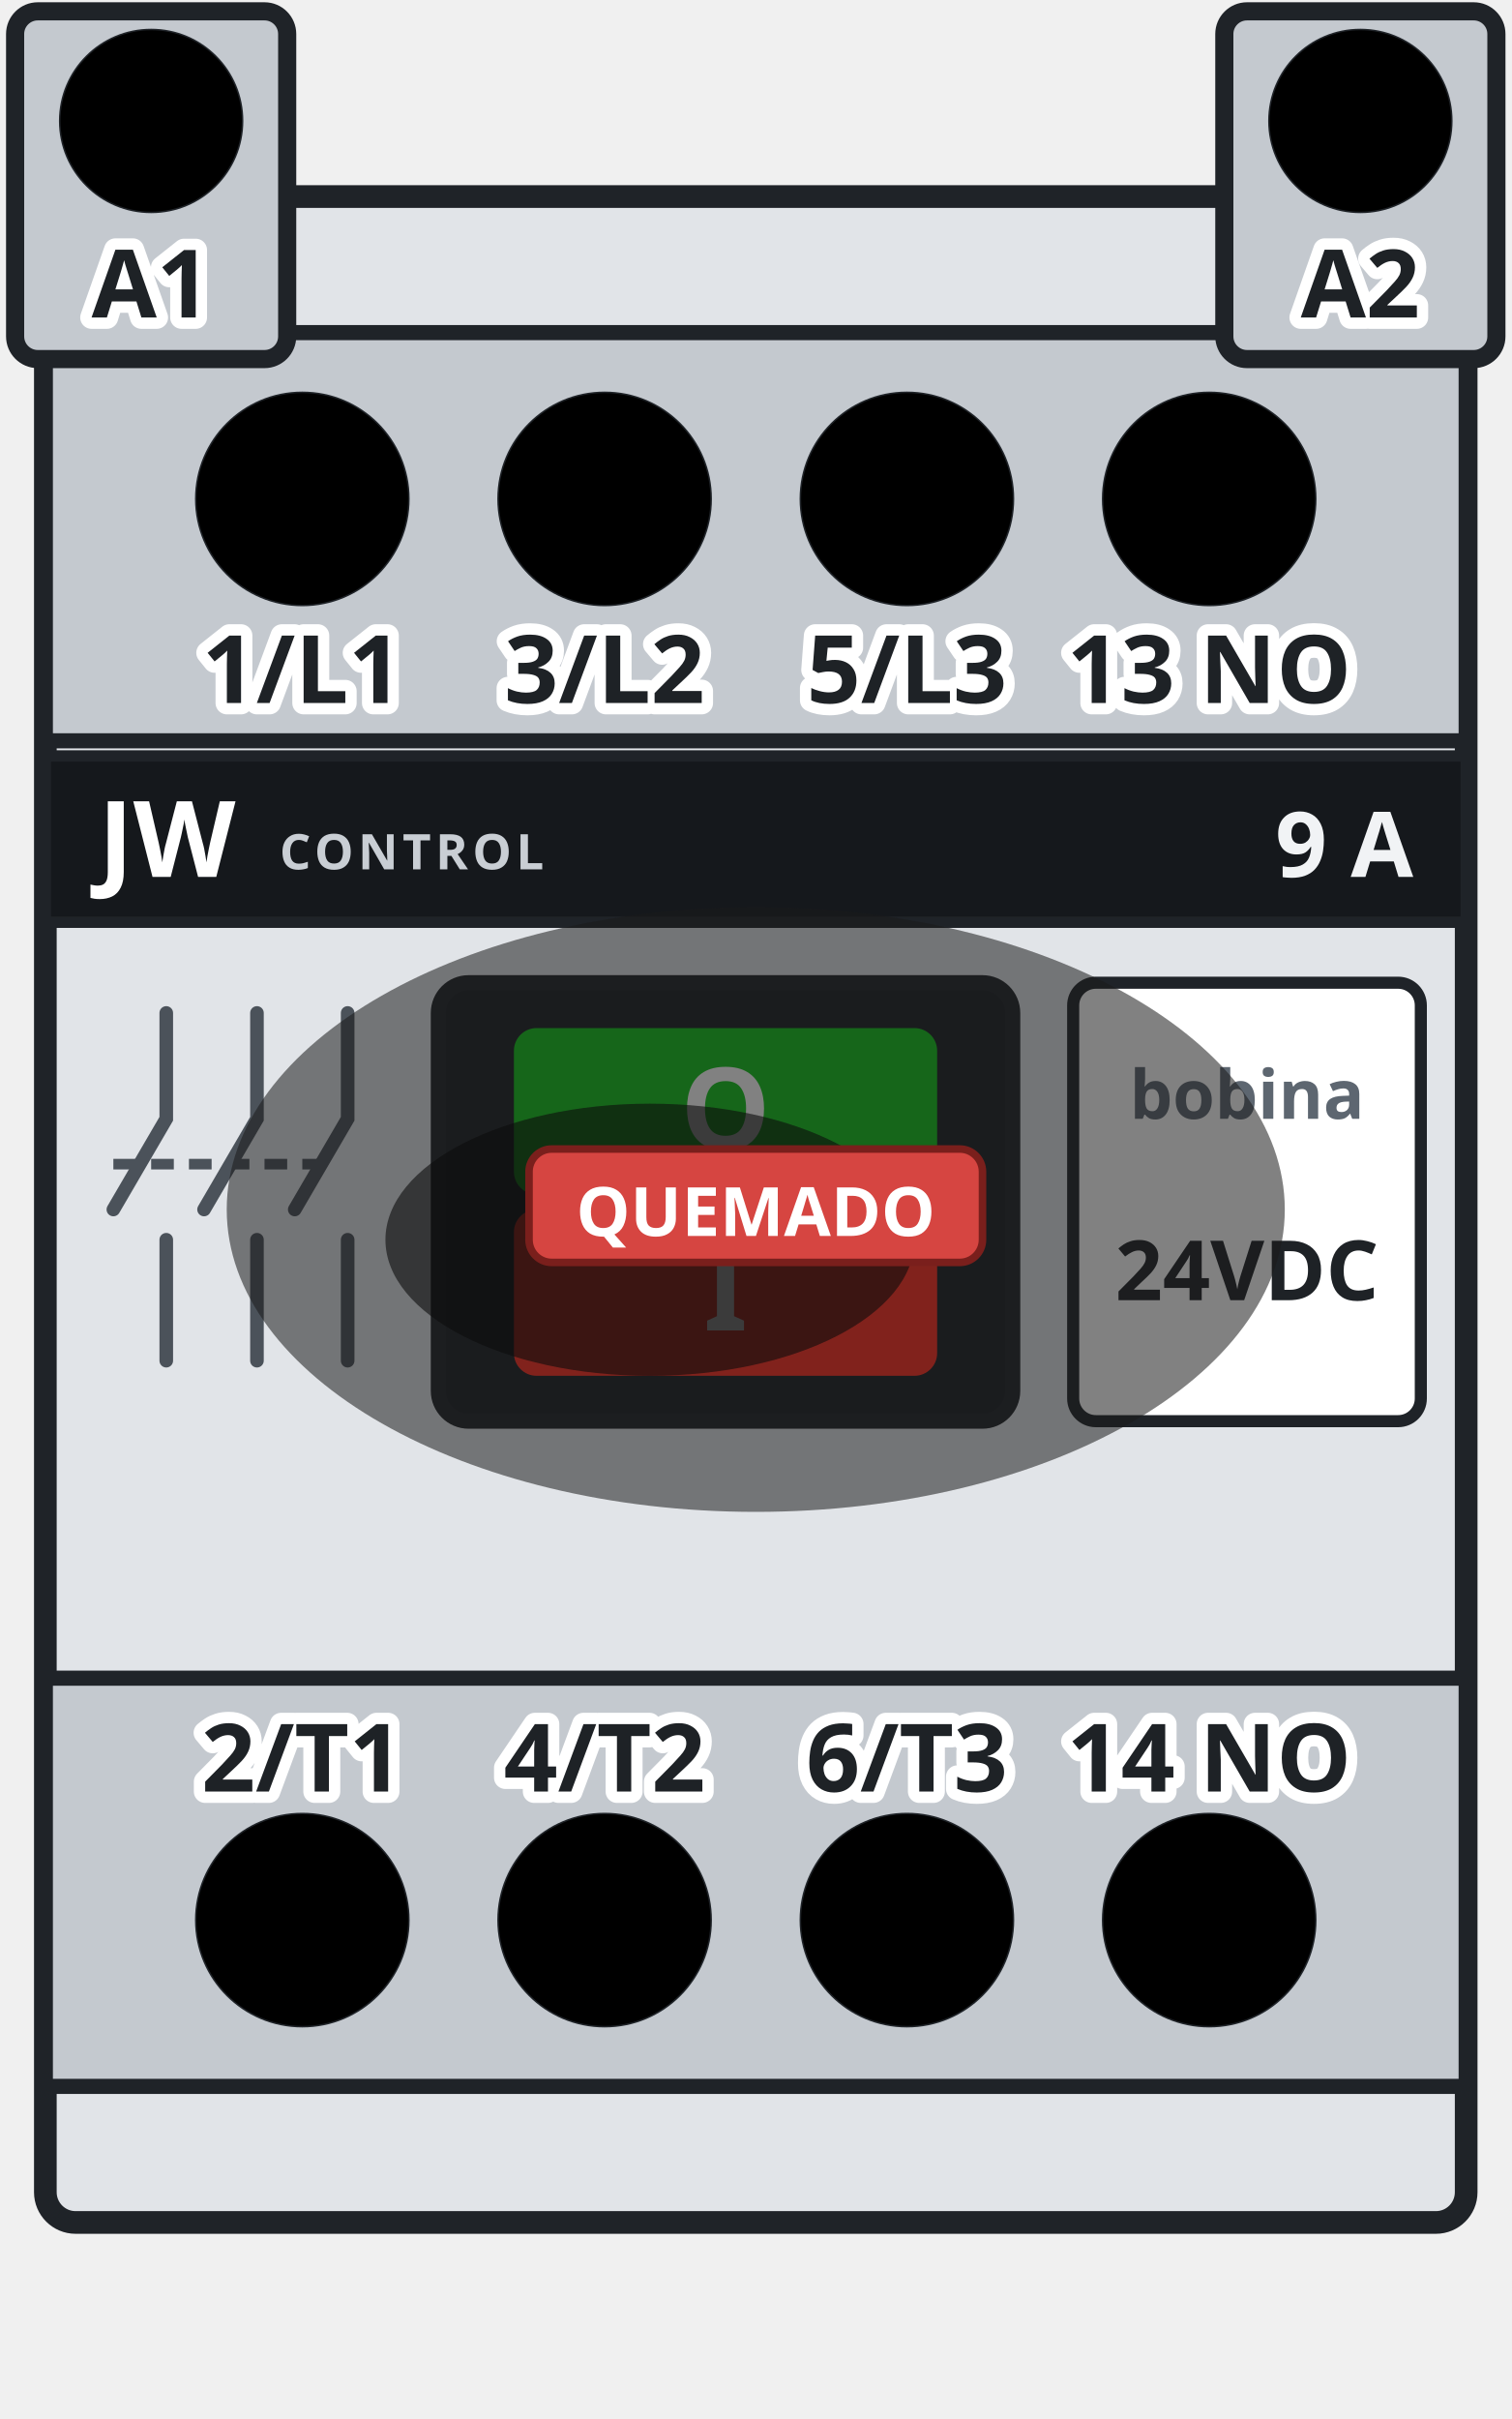
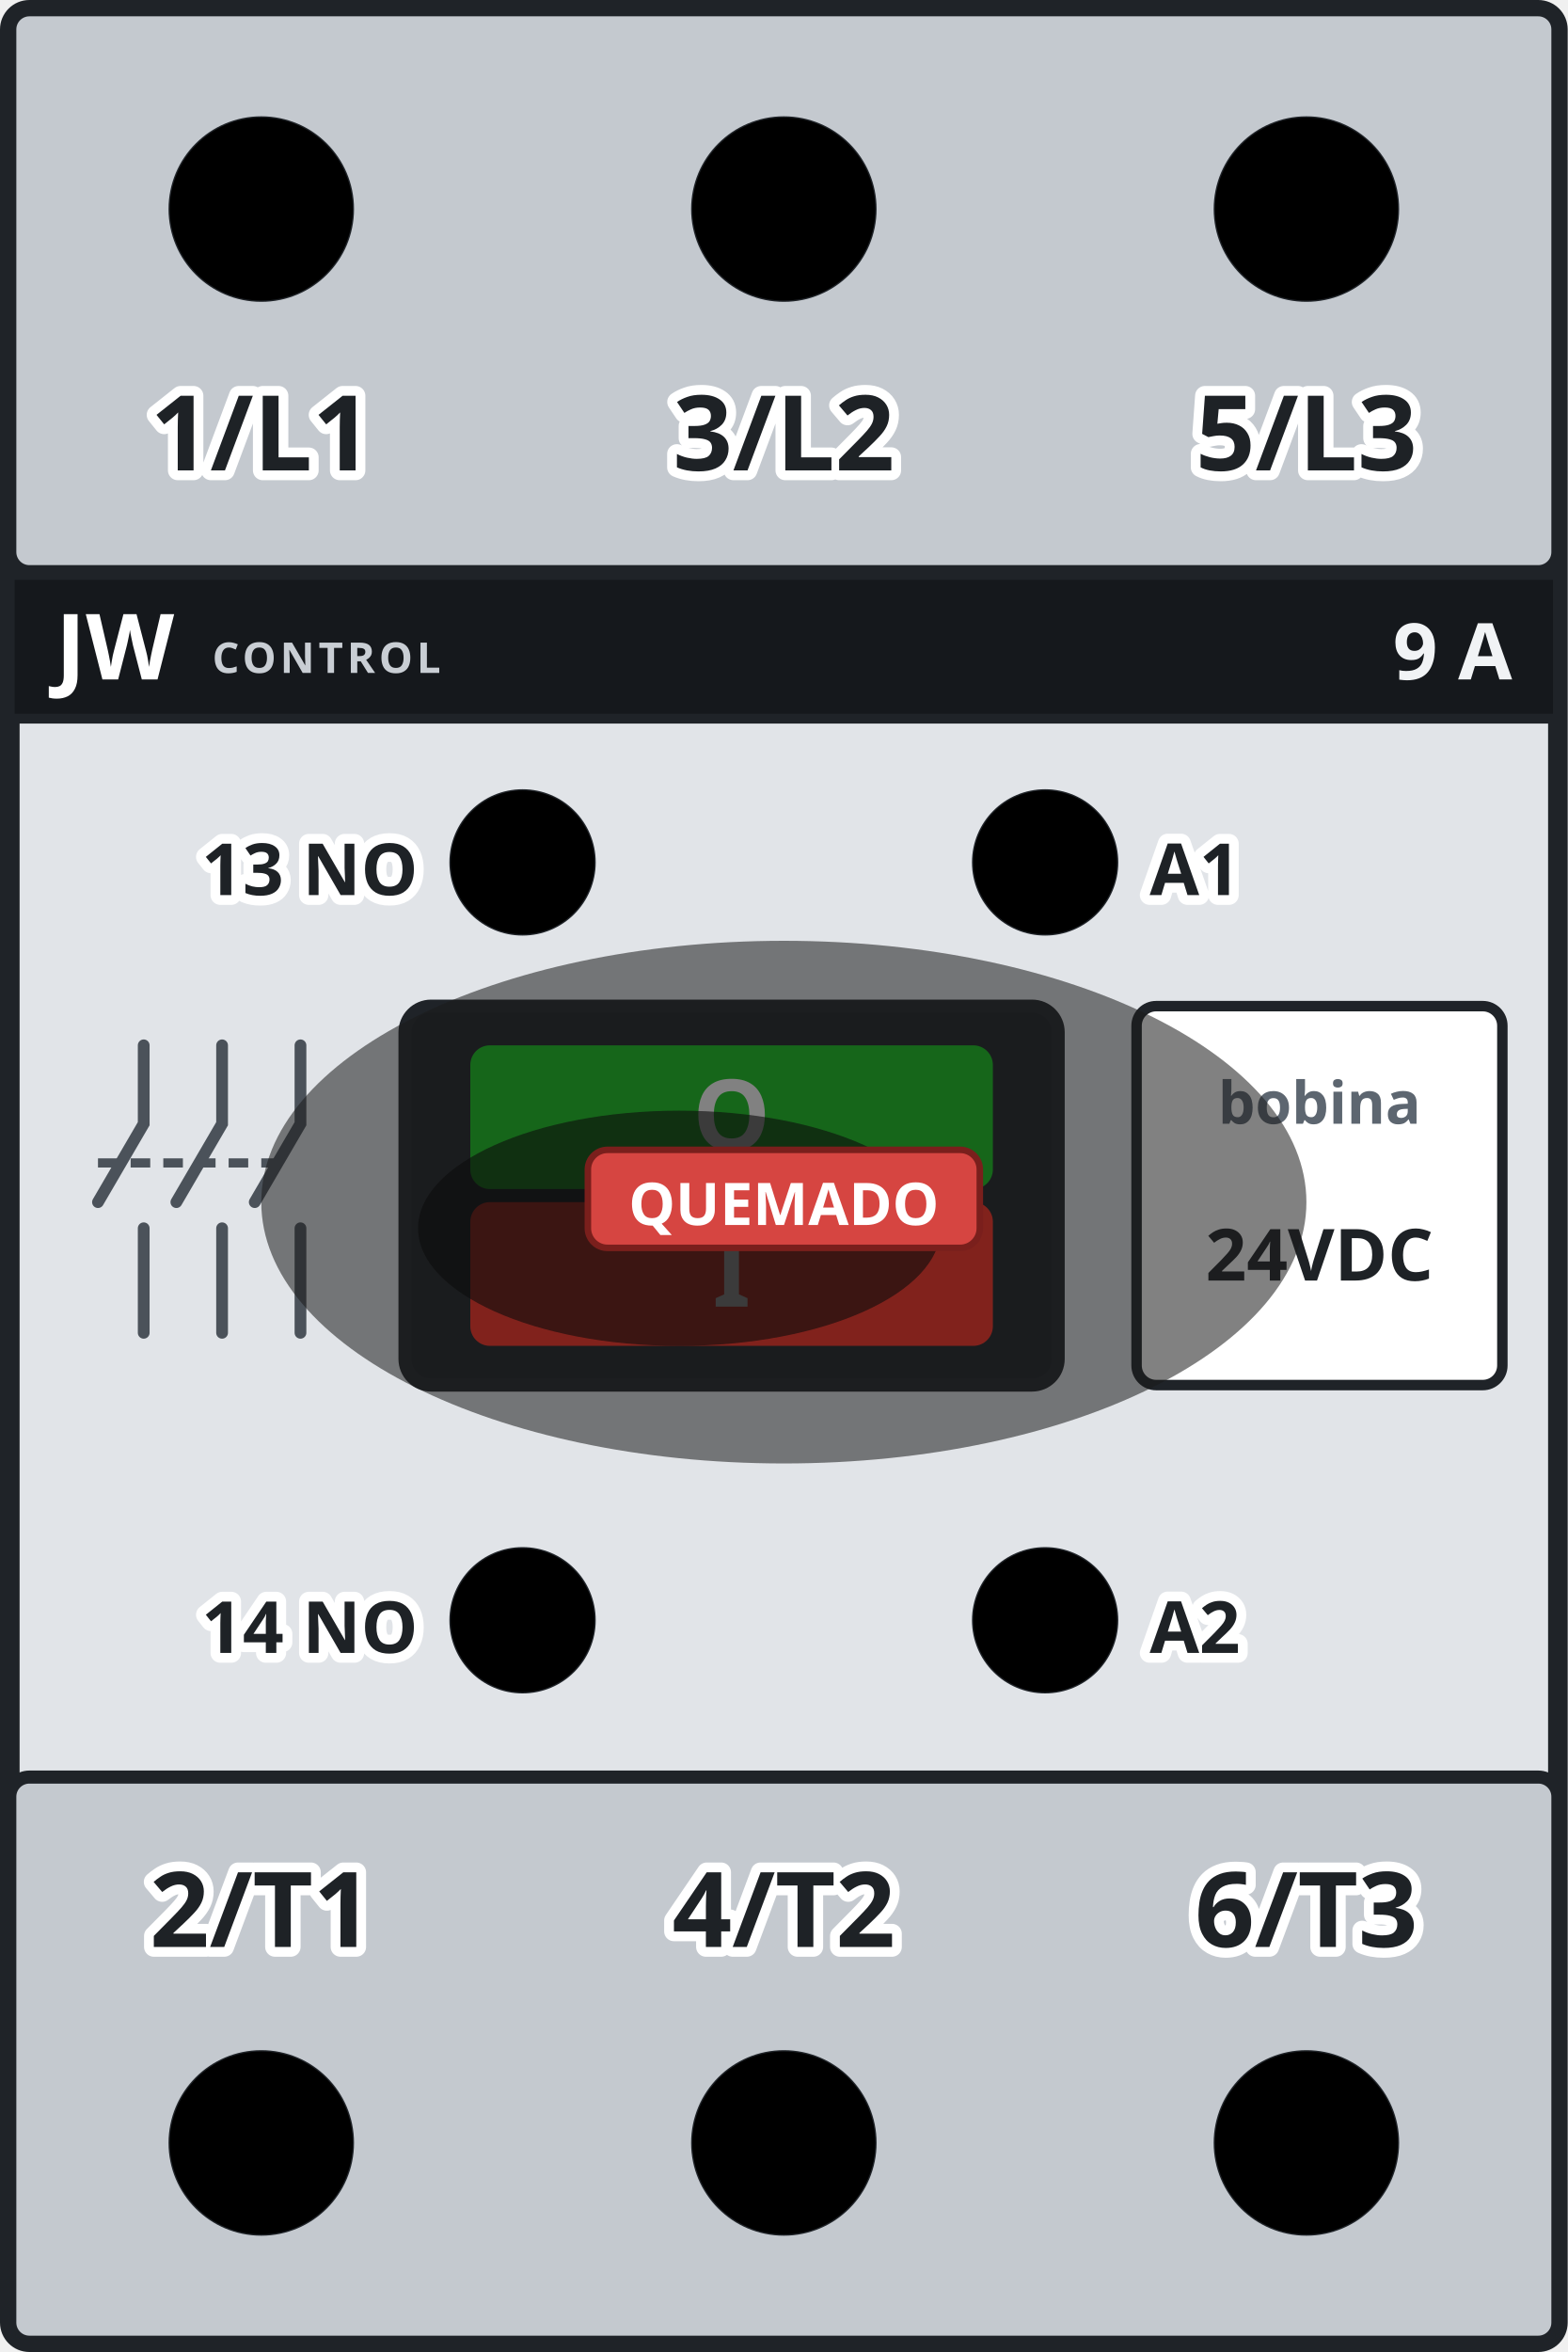
- <svg xmlns="http://www.w3.org/2000/svg" viewBox="0 0 200 320" width="200" height="320" font-family="Segoe UI,Noto Sans,Arial,sans-serif">
-   <rect x="6" y="26" width="188" height="268" rx="4" fill="#e1e4e8" stroke="#1f2328" stroke-width="3" />
-   <rect x="6" y="44" width="188" height="54" fill="#c4c9cf" stroke="#1f2328" stroke-width="2" />
-   <rect x="6" y="222" width="188" height="54" fill="#c4c9cf" stroke="#1f2328" stroke-width="2" />
-   <circle cx="40" cy="66" r="13" fill="#fbfbfc" stroke="#1f2328" stroke-width="2.4" />
-   <circle cx="40" cy="66" r="9.8" fill="none" stroke="#a3aab2" stroke-width="1.2" />
-   <path d="M32.9 66h14.3 M40 58.9v14.3" fill="none" stroke="#2a2e33" stroke-width="3.4" stroke-linecap="round" />
-   <circle class="jw-term" data-term="1" cx="40" cy="66" r="14" />
-   <text x="40" y="93" font-size="12.5" font-weight="800" fill="#1e2226" text-anchor="middle" stroke="#ffffff" stroke-width="3" paint-order="stroke" stroke-linejoin="round">1/L1</text>
-   <circle cx="80" cy="66" r="13" fill="#fbfbfc" stroke="#1f2328" stroke-width="2.4" />
-   <circle cx="80" cy="66" r="9.8" fill="none" stroke="#a3aab2" stroke-width="1.2" />
-   <path d="M72.8 66h14.3 M80 58.9v14.3" fill="none" stroke="#2a2e33" stroke-width="3.4" stroke-linecap="round" />
-   <circle class="jw-term" data-term="3" cx="80" cy="66" r="14" />
-   <text x="80" y="93" font-size="12.5" font-weight="800" fill="#1e2226" text-anchor="middle" stroke="#ffffff" stroke-width="3" paint-order="stroke" stroke-linejoin="round">3/L2</text>
-   <circle cx="120" cy="66" r="13" fill="#fbfbfc" stroke="#1f2328" stroke-width="2.4" />
-   <circle cx="120" cy="66" r="9.8" fill="none" stroke="#a3aab2" stroke-width="1.2" />
-   <path d="M112.8 66h14.3 M120 58.9v14.3" fill="none" stroke="#2a2e33" stroke-width="3.4" stroke-linecap="round" />
-   <circle class="jw-term" data-term="5" cx="120" cy="66" r="14" />
-   <text x="120" y="93" font-size="12.5" font-weight="800" fill="#1e2226" text-anchor="middle" stroke="#ffffff" stroke-width="3" paint-order="stroke" stroke-linejoin="round">5/L3</text>
-   <circle cx="160" cy="66" r="13" fill="#fbfbfc" stroke="#1f2328" stroke-width="2.4" />
-   <circle cx="160" cy="66" r="9.8" fill="none" stroke="#a3aab2" stroke-width="1.2" />
-   <path d="M152.8 66h14.3 M160 58.9v14.3" fill="none" stroke="#2a2e33" stroke-width="3.4" stroke-linecap="round" />
-   <circle class="jw-term" data-term="13" cx="160" cy="66" r="14" />
-   <text x="160" y="93" font-size="12.5" font-weight="800" fill="#1e2226" text-anchor="middle" stroke="#ffffff" stroke-width="3" paint-order="stroke" stroke-linejoin="round">13 NO</text>
-   <circle cx="40" cy="254" r="13" fill="#fbfbfc" stroke="#1f2328" stroke-width="2.4" />
-   <circle cx="40" cy="254" r="9.8" fill="none" stroke="#a3aab2" stroke-width="1.2" />
-   <path d="M32.9 254h14.3 M40 246.8v14.3" fill="none" stroke="#2a2e33" stroke-width="3.4" stroke-linecap="round" />
-   <circle class="jw-term" data-term="2" cx="40" cy="254" r="14" data-side="b" />
-   <text x="40" y="237" font-size="12.5" font-weight="800" fill="#1e2226" text-anchor="middle" stroke="#ffffff" stroke-width="3" paint-order="stroke" stroke-linejoin="round">2/T1</text>
-   <circle cx="80" cy="254" r="13" fill="#fbfbfc" stroke="#1f2328" stroke-width="2.4" />
-   <circle cx="80" cy="254" r="9.8" fill="none" stroke="#a3aab2" stroke-width="1.2" />
-   <path d="M72.8 254h14.3 M80 246.8v14.3" fill="none" stroke="#2a2e33" stroke-width="3.4" stroke-linecap="round" />
-   <circle class="jw-term" data-term="4" cx="80" cy="254" r="14" data-side="b" />
-   <text x="80" y="237" font-size="12.5" font-weight="800" fill="#1e2226" text-anchor="middle" stroke="#ffffff" stroke-width="3" paint-order="stroke" stroke-linejoin="round">4/T2</text>
-   <circle cx="120" cy="254" r="13" fill="#fbfbfc" stroke="#1f2328" stroke-width="2.4" />
-   <circle cx="120" cy="254" r="9.8" fill="none" stroke="#a3aab2" stroke-width="1.2" />
-   <path d="M112.8 254h14.3 M120 246.8v14.3" fill="none" stroke="#2a2e33" stroke-width="3.4" stroke-linecap="round" />
-   <circle class="jw-term" data-term="6" cx="120" cy="254" r="14" data-side="b" />
-   <text x="120" y="237" font-size="12.5" font-weight="800" fill="#1e2226" text-anchor="middle" stroke="#ffffff" stroke-width="3" paint-order="stroke" stroke-linejoin="round">6/T3</text>
-   <circle cx="160" cy="254" r="13" fill="#fbfbfc" stroke="#1f2328" stroke-width="2.4" />
-   <circle cx="160" cy="254" r="9.8" fill="none" stroke="#a3aab2" stroke-width="1.2" />
-   <path d="M152.8 254h14.3 M160 246.8v14.3" fill="none" stroke="#2a2e33" stroke-width="3.4" stroke-linecap="round" />
-   <circle class="jw-term" data-term="14" cx="160" cy="254" r="14" data-side="b" />
-   <text x="160" y="237" font-size="12.5" font-weight="800" fill="#1e2226" text-anchor="middle" stroke="#ffffff" stroke-width="3" paint-order="stroke" stroke-linejoin="round">14 NO</text>
-   <rect x="2" y="1.5" width="36" height="46" rx="3" fill="#c4c9cf" stroke="#1f2328" stroke-width="2.4" />
-   <circle cx="20" cy="16" r="11" fill="#fbfbfc" stroke="#1f2328" stroke-width="2.4" />
-   <circle cx="20" cy="16" r="7.8" fill="none" stroke="#a3aab2" stroke-width="1.2" />
-   <path d="M13.9 16h12.1 M20 9.9v12.1" fill="none" stroke="#2a2e33" stroke-width="3.4" stroke-linecap="round" />
-   <circle class="jw-term" data-term="A1" cx="20" cy="16" r="12" />
-   <text x="20" y="42" font-size="12.5" font-weight="800" fill="#1e2226" text-anchor="middle" stroke="#ffffff" stroke-width="3" paint-order="stroke" stroke-linejoin="round">A1</text>
-   <rect x="162" y="1.5" width="36" height="46" rx="3" fill="#c4c9cf" stroke="#1f2328" stroke-width="2.4" />
-   <circle cx="180" cy="16" r="11" fill="#fbfbfc" stroke="#1f2328" stroke-width="2.4" />
-   <circle cx="180" cy="16" r="7.8" fill="none" stroke="#a3aab2" stroke-width="1.2" />
-   <path d="M173.9 16h12.1 M180 9.9v12.1" fill="none" stroke="#2a2e33" stroke-width="3.4" stroke-linecap="round" />
-   <circle class="jw-term" data-term="A2" cx="180" cy="16" r="12" />
-   <text x="180" y="42" font-size="12.5" font-weight="800" fill="#1e2226" text-anchor="middle" stroke="#ffffff" stroke-width="3" paint-order="stroke" stroke-linejoin="round">A2</text>
-   <rect x="6" y="100" width="188" height="22" fill="#15181c" stroke="#1f2328" stroke-width="1.5" />
-   <text x="13" y="116" font-size="14" font-weight="900" fill="#fff" text-anchor="start">JW</text>
-   <text x="37" y="115" font-size="6.5" font-weight="800" fill="#c9ced4" text-anchor="start" letter-spacing=".6">CONTROL</text>
-   <text x="187" y="116" font-size="12" font-weight="800" fill="#f1f3f5" text-anchor="end">9 A</text>
-   <path d="M22 134 V148 L15 160 M22 164 V180 M34 134 V148 L27 160 M34 164 V180 M46 134 V148 L39 160 M46 164 V180 " fill="none" stroke="#4b525a" stroke-width="1.8" stroke-linecap="round" />
-   <path d="M15 154 H44" fill="none" stroke="#4b525a" stroke-width="1.4" stroke-dasharray="3 2" />
-   <rect x="58" y="130" width="76" height="58" rx="4" fill="#1b1f24" stroke="#1f2328" stroke-width="2" />
+ <svg xmlns="http://www.w3.org/2000/svg" viewBox="0 0 240 360" width="240" height="360" font-family="Segoe UI,Noto Sans,Arial,sans-serif">
+   <rect x="1.5" y="1.5" width="237" height="357" rx="3" fill="#e1e4e8" stroke="#1f2328" stroke-width="3" />
+   <rect x="1.5" y="1.5" width="237" height="86" rx="3" fill="#c4c9cf" stroke="#1f2328" stroke-width="2" />
+   <rect x="1.5" y="272" width="237" height="86.5" rx="3" fill="#c4c9cf" stroke="#1f2328" stroke-width="2" />
+   <circle cx="40" cy="32" r="13" fill="#fbfbfc" stroke="#1f2328" stroke-width="2.4" />
+   <circle cx="40" cy="32" r="9.8" fill="none" stroke="#a3aab2" stroke-width="1.2" />
+   <path d="M32.9 32h14.3 M40 24.9v14.3" fill="none" stroke="#2a2e33" stroke-width="3.4" stroke-linecap="round" />
+   <circle class="jw-term" data-term="1" cx="40" cy="32" r="14" />
+   <text x="40" y="72" font-size="16" font-weight="800" fill="#1e2226" text-anchor="middle" stroke="#ffffff" stroke-width="3" paint-order="stroke" stroke-linejoin="round">1/L1</text>
+   <circle cx="120" cy="32" r="13" fill="#fbfbfc" stroke="#1f2328" stroke-width="2.4" />
+   <circle cx="120" cy="32" r="9.8" fill="none" stroke="#a3aab2" stroke-width="1.2" />
+   <path d="M112.8 32h14.3 M120 24.9v14.3" fill="none" stroke="#2a2e33" stroke-width="3.4" stroke-linecap="round" />
+   <circle class="jw-term" data-term="3" cx="120" cy="32" r="14" />
+   <text x="120" y="72" font-size="16" font-weight="800" fill="#1e2226" text-anchor="middle" stroke="#ffffff" stroke-width="3" paint-order="stroke" stroke-linejoin="round">3/L2</text>
+   <circle cx="200" cy="32" r="13" fill="#fbfbfc" stroke="#1f2328" stroke-width="2.4" />
+   <circle cx="200" cy="32" r="9.8" fill="none" stroke="#a3aab2" stroke-width="1.2" />
+   <path d="M192.8 32h14.3 M200 24.9v14.3" fill="none" stroke="#2a2e33" stroke-width="3.4" stroke-linecap="round" />
+   <circle class="jw-term" data-term="5" cx="200" cy="32" r="14" />
+   <text x="200" y="72" font-size="16" font-weight="800" fill="#1e2226" text-anchor="middle" stroke="#ffffff" stroke-width="3" paint-order="stroke" stroke-linejoin="round">5/L3</text>
+   <circle cx="40" cy="328" r="13" fill="#fbfbfc" stroke="#1f2328" stroke-width="2.4" />
+   <circle cx="40" cy="328" r="9.8" fill="none" stroke="#a3aab2" stroke-width="1.2" />
+   <path d="M32.9 328h14.3 M40 320.9v14.3" fill="none" stroke="#2a2e33" stroke-width="3.4" stroke-linecap="round" />
+   <circle class="jw-term" data-term="2" cx="40" cy="328" r="14" data-side="b" />
+   <text x="40" y="298" font-size="16" font-weight="800" fill="#1e2226" text-anchor="middle" stroke="#ffffff" stroke-width="3" paint-order="stroke" stroke-linejoin="round">2/T1</text>
+   <circle cx="120" cy="328" r="13" fill="#fbfbfc" stroke="#1f2328" stroke-width="2.4" />
+   <circle cx="120" cy="328" r="9.8" fill="none" stroke="#a3aab2" stroke-width="1.2" />
+   <path d="M112.8 328h14.3 M120 320.9v14.3" fill="none" stroke="#2a2e33" stroke-width="3.4" stroke-linecap="round" />
+   <circle class="jw-term" data-term="4" cx="120" cy="328" r="14" data-side="b" />
+   <text x="120" y="298" font-size="16" font-weight="800" fill="#1e2226" text-anchor="middle" stroke="#ffffff" stroke-width="3" paint-order="stroke" stroke-linejoin="round">4/T2</text>
+   <circle cx="200" cy="328" r="13" fill="#fbfbfc" stroke="#1f2328" stroke-width="2.4" />
+   <circle cx="200" cy="328" r="9.8" fill="none" stroke="#a3aab2" stroke-width="1.2" />
+   <path d="M192.8 328h14.3 M200 320.9v14.3" fill="none" stroke="#2a2e33" stroke-width="3.4" stroke-linecap="round" />
+   <circle class="jw-term" data-term="6" cx="200" cy="328" r="14" data-side="b" />
+   <text x="200" y="298" font-size="16" font-weight="800" fill="#1e2226" text-anchor="middle" stroke="#ffffff" stroke-width="3" paint-order="stroke" stroke-linejoin="round">6/T3</text>
+   <rect x="1.5" y="88" width="237" height="22" fill="#15181c" stroke="#1f2328" stroke-width="1.5" />
+   <text x="8.5" y="104" font-size="14" font-weight="900" fill="#fff" text-anchor="start">JW</text>
+   <text x="32.5" y="103" font-size="6.5" font-weight="800" fill="#c9ced4" text-anchor="start" letter-spacing=".6">CONTROL</text>
+   <text x="231.5" y="104" font-size="12" font-weight="800" fill="#f1f3f5" text-anchor="end">9 A</text>
+   <circle cx="80" cy="132" r="10" fill="#fbfbfc" stroke="#1f2328" stroke-width="2.4" />
+   <circle cx="80" cy="132" r="6.8" fill="none" stroke="#a3aab2" stroke-width="1.2" />
+   <path d="M74.5 132h11.0 M80 126.5v11.0" fill="none" stroke="#2a2e33" stroke-width="3.4" stroke-linecap="round" />
+   <circle class="jw-term" data-term="13" cx="80" cy="132" r="11" />
+   <text x="64" y="137" font-size="11" font-weight="800" fill="#1e2226" text-anchor="end" stroke="#ffffff" stroke-width="3" paint-order="stroke" stroke-linejoin="round">13 NO</text>
+   <circle cx="160" cy="132" r="10" fill="#fbfbfc" stroke="#1f2328" stroke-width="2.4" />
+   <circle cx="160" cy="132" r="6.8" fill="none" stroke="#a3aab2" stroke-width="1.2" />
+   <path d="M154.5 132h11.0 M160 126.5v11.0" fill="none" stroke="#2a2e33" stroke-width="3.4" stroke-linecap="round" />
+   <circle class="jw-term" data-term="A1" cx="160" cy="132" r="11" />
+   <text x="176" y="137" font-size="11" font-weight="800" fill="#1e2226" text-anchor="start" stroke="#ffffff" stroke-width="3" paint-order="stroke" stroke-linejoin="round">A1</text>
+   <circle cx="80" cy="248" r="10" fill="#fbfbfc" stroke="#1f2328" stroke-width="2.4" />
+   <circle cx="80" cy="248" r="6.8" fill="none" stroke="#a3aab2" stroke-width="1.2" />
+   <path d="M74.5 248h11.0 M80 242.5v11.0" fill="none" stroke="#2a2e33" stroke-width="3.4" stroke-linecap="round" />
+   <circle class="jw-term" data-term="14" cx="80" cy="248" r="11" data-side="b" />
+   <text x="64" y="253" font-size="11" font-weight="800" fill="#1e2226" text-anchor="end" stroke="#ffffff" stroke-width="3" paint-order="stroke" stroke-linejoin="round">14 NO</text>
+   <circle cx="160" cy="248" r="10" fill="#fbfbfc" stroke="#1f2328" stroke-width="2.4" />
+   <circle cx="160" cy="248" r="6.8" fill="none" stroke="#a3aab2" stroke-width="1.2" />
+   <path d="M154.5 248h11.0 M160 242.5v11.0" fill="none" stroke="#2a2e33" stroke-width="3.4" stroke-linecap="round" />
+   <circle class="jw-term" data-term="A2" cx="160" cy="248" r="11" data-side="b" />
+   <text x="176" y="253" font-size="11" font-weight="800" fill="#1e2226" text-anchor="start" stroke="#ffffff" stroke-width="3" paint-order="stroke" stroke-linejoin="round">A2</text>
+   <path d="M22 160 V172 L15 184 M22 188 V204 M34 160 V172 L27 184 M34 188 V204 M46 160 V172 L39 184 M46 188 V204 " fill="none" stroke="#4b525a" stroke-width="1.8" stroke-linecap="round" />
+   <path d="M15 178 H44" fill="none" stroke="#4b525a" stroke-width="1.4" stroke-dasharray="3 2" />
+   <rect x="62" y="154" width="100" height="58" rx="4" fill="#1b1f24" stroke="#1f2328" stroke-width="2" />
  <g data-show="!out.closed">
-     <rect x="68" y="136" width="56" height="22" rx="3" fill="#12c41a" stroke="none" stroke-width="0" />
-     <text x="96" y="152" font-size="15" font-weight="900" fill="#fff" text-anchor="middle">O</text>
+     <rect x="72" y="160" width="80" height="22" rx="3" fill="#12c41a" stroke="none" stroke-width="0" />
+     <text x="112" y="176" font-size="15" font-weight="900" fill="#fff" text-anchor="middle">O</text>
  </g>
  <g data-show="out.closed">
-     <rect x="68" y="160" width="56" height="22" rx="3" fill="#ff2d20" stroke="none" stroke-width="0" />
-     <text x="96" y="176" font-size="15" font-weight="900" fill="#fff" text-anchor="middle">I</text>
+     <rect x="72" y="184" width="80" height="22" rx="3" fill="#ff2d20" stroke="none" stroke-width="0" />
+     <text x="112" y="200" font-size="15" font-weight="900" fill="#fff" text-anchor="middle">I</text>
  </g>
-   <rect x="142" y="130" width="46" height="58" rx="3" fill="#ffffff" stroke="#1f2328" stroke-width="1.6" />
-   <text x="165" y="148" font-size="9" font-weight="700" fill="#5d6670" text-anchor="middle">bobina</text>
-   <text x="165" y="172" font-size="11" font-weight="900" fill="#1e2226" text-anchor="middle" data-text="param.coil">24VDC</text>
+   <rect x="174" y="154" width="56" height="58" rx="3" fill="#ffffff" stroke="#1f2328" stroke-width="1.6" />
+   <text x="202" y="172" font-size="9" font-weight="700" fill="#5d6670" text-anchor="middle">bobina</text>
+   <text x="202" y="196" font-size="11" font-weight="900" fill="#1e2226" text-anchor="middle" data-text="param.coil">24VDC</text>
  <g data-show="damaged">
-     <ellipse cx="100" cy="160" rx="70" ry="40" fill="#1a1a1a" opacity=".55" />
-     <ellipse cx="86.0" cy="164.0" rx="35.0" ry="18.0" fill="#0b0b0b" opacity=".6" />
-     <rect x="70" y="152" width="60" height="15" rx="3" fill="#d64541" stroke="#7a1f1c" stroke-width="1" />
-     <text x="100" y="163.5" font-size="9" font-weight="800" fill="#fff" text-anchor="middle">QUEMADO</text>
+     <ellipse cx="120" cy="184" rx="80" ry="40" fill="#1a1a1a" opacity=".55" />
+     <ellipse cx="104.0" cy="188.0" rx="40.0" ry="18.0" fill="#0b0b0b" opacity=".6" />
+     <rect x="90" y="176" width="60" height="15" rx="3" fill="#d64541" stroke="#7a1f1c" stroke-width="1" />
+     <text x="120" y="187.5" font-size="9" font-weight="800" fill="#fff" text-anchor="middle">QUEMADO</text>
  </g>
</svg>
